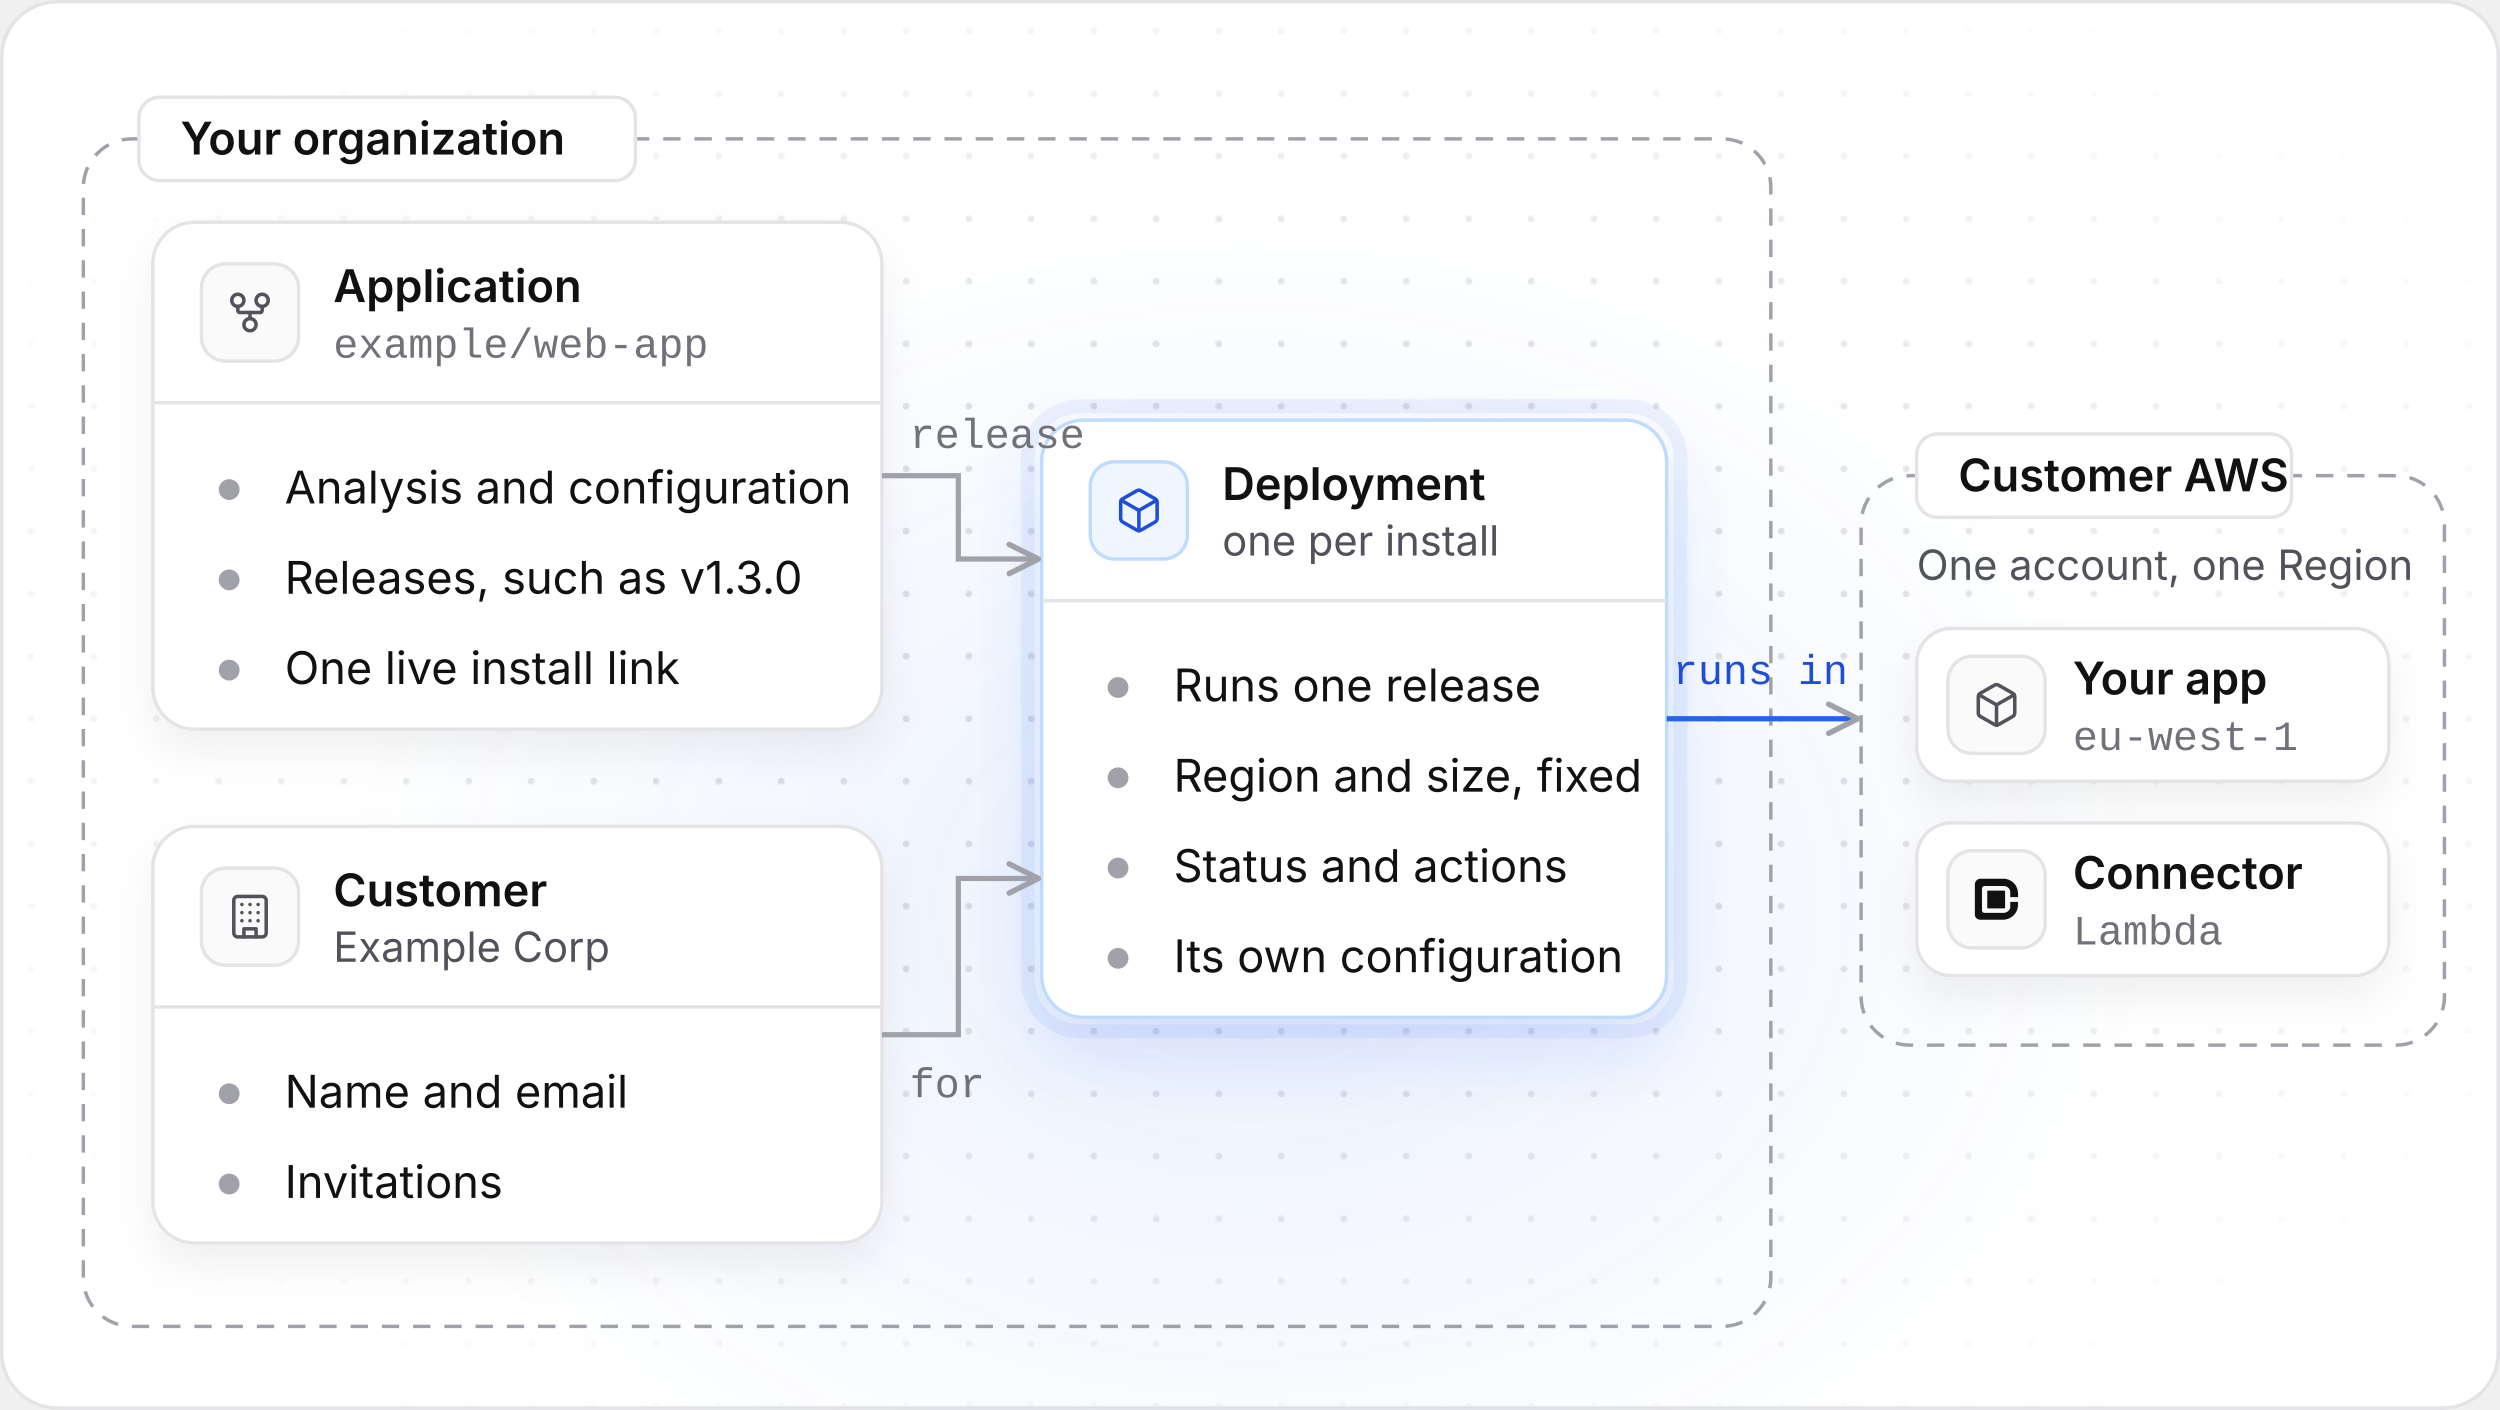
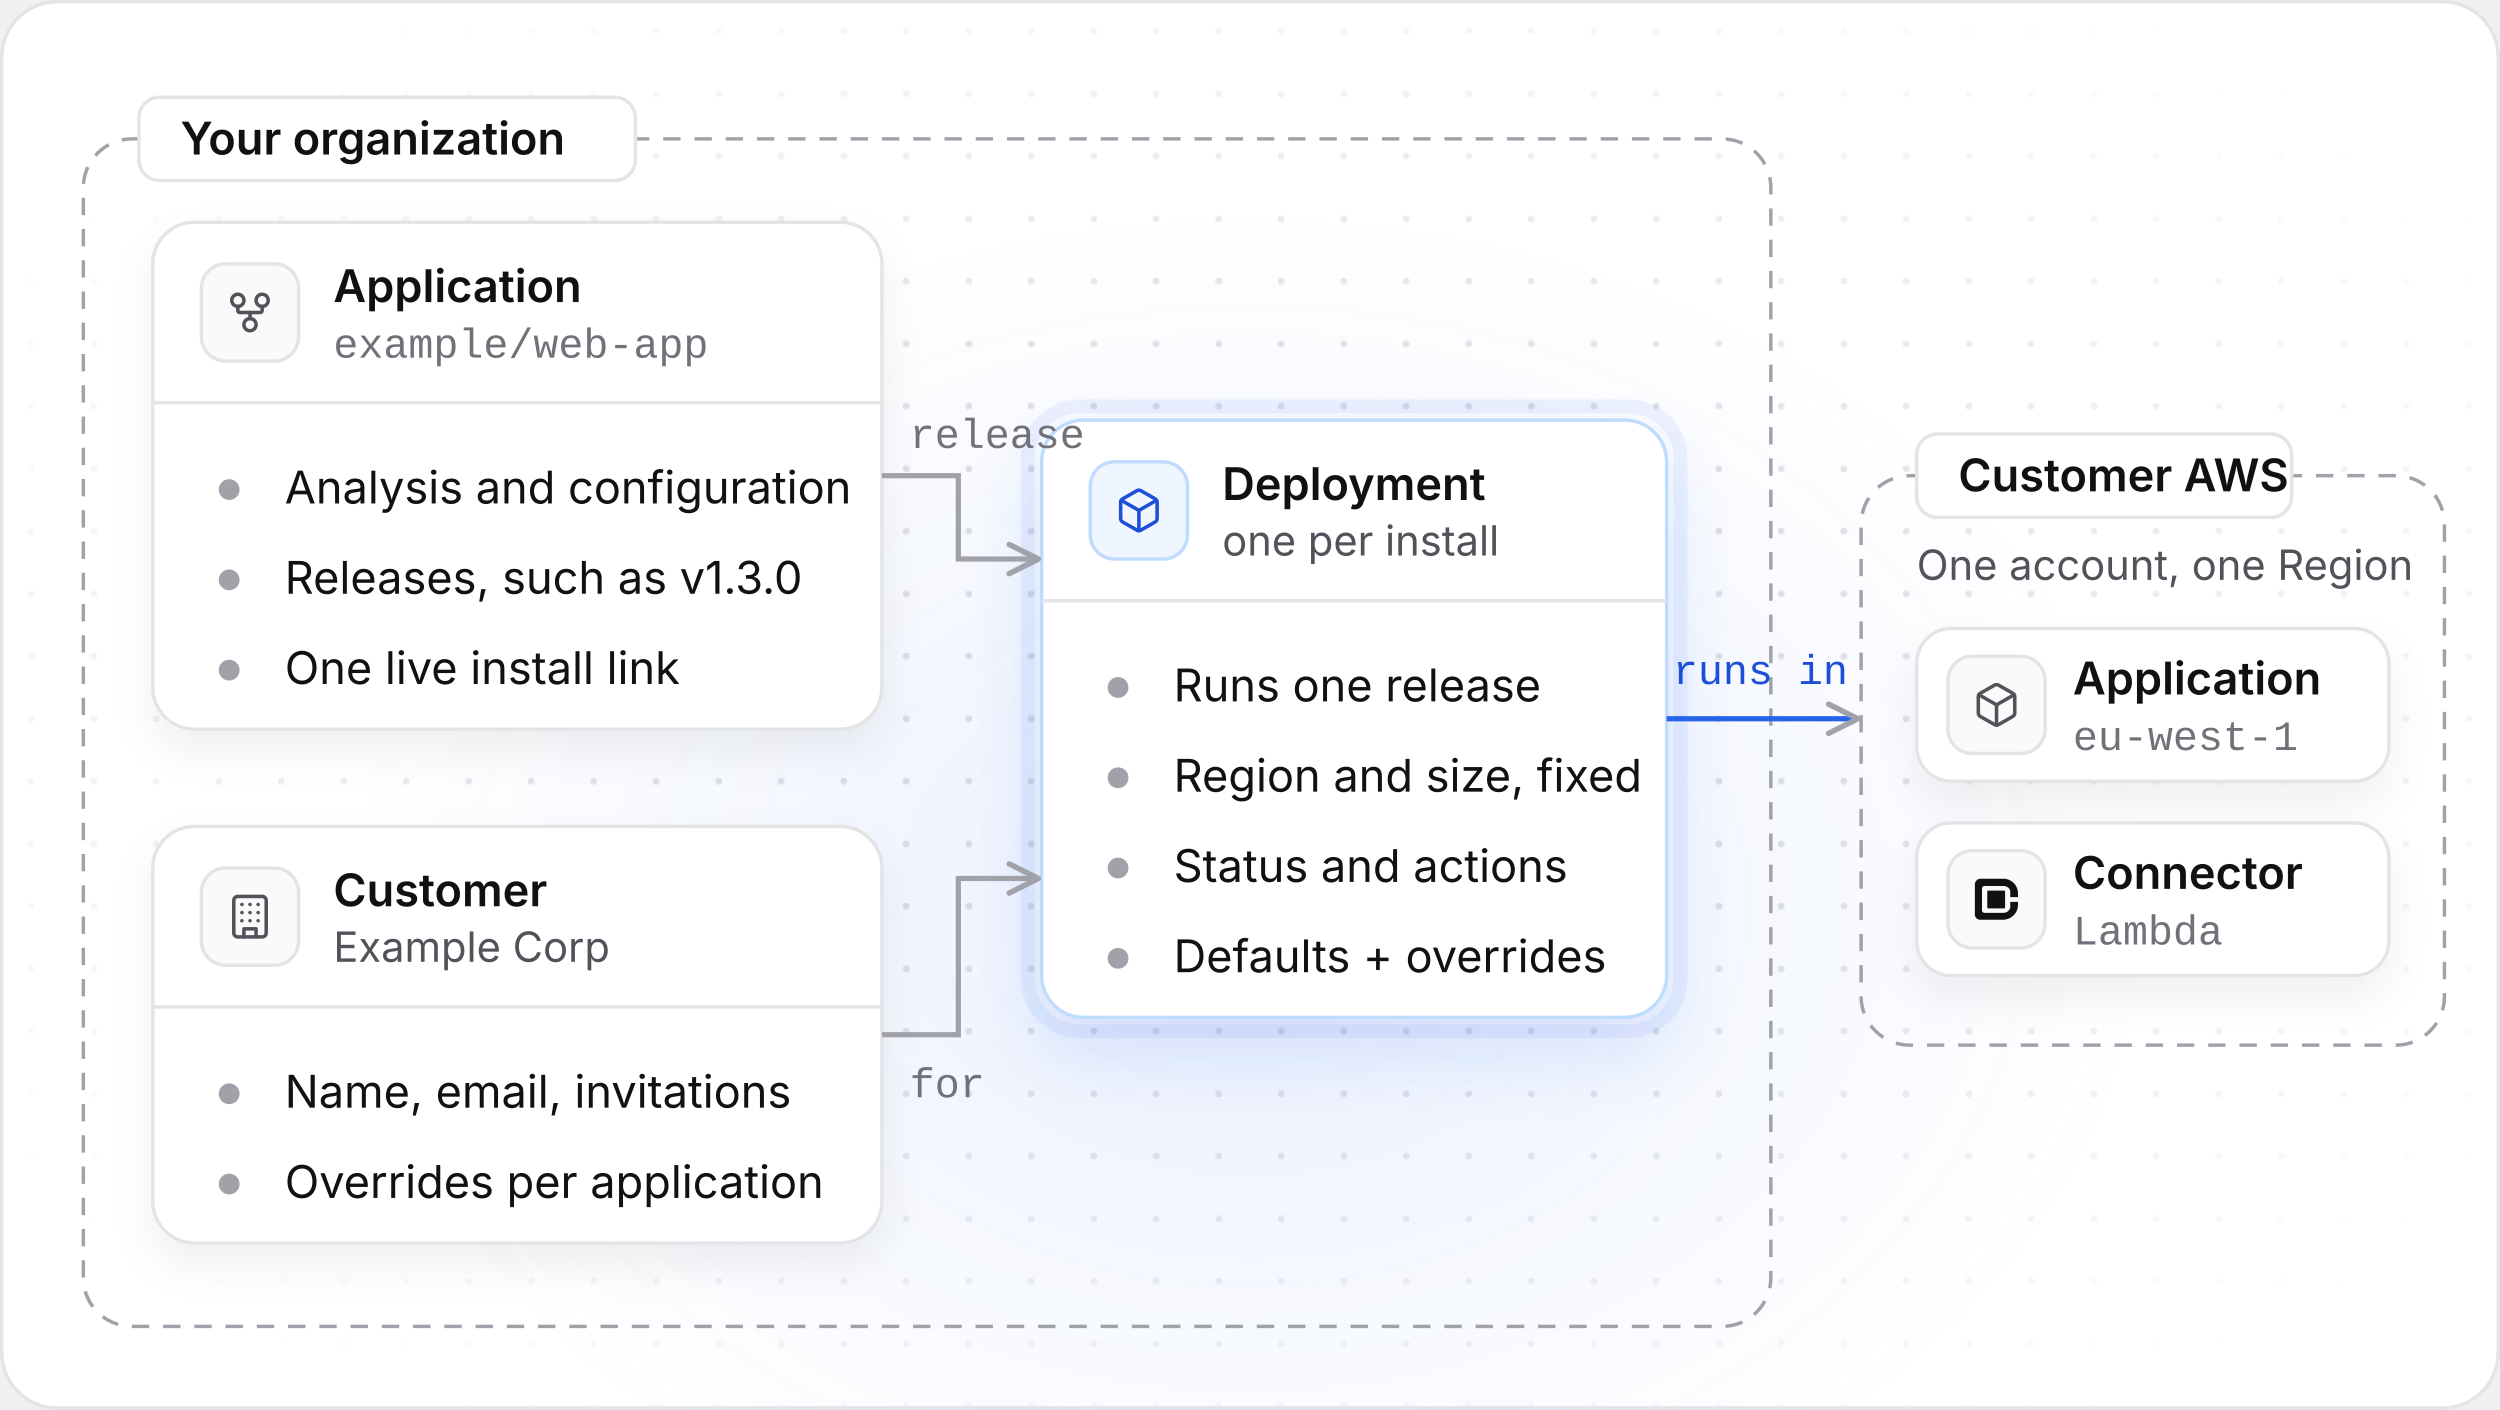
<svg xmlns="http://www.w3.org/2000/svg" width="720" height="406" viewBox="0 0 720 406" role="img" aria-labelledby="title desc">
  <defs>
    <style>
      text { font-family: Inter, "Inter Variable", ui-sans-serif, system-ui, -apple-system, "Segoe UI", sans-serif; fill: #111111; }
      .title { font-size: 13px; font-weight: 600; }
      .heading { font-size: 15px; font-weight: 600; letter-spacing: -0.01em; }
      .body { font-size: 13px; fill: #111111; }
      .label { font-size: 12px; font-weight: 600; fill: #52525B; }
      .note { font-size: 12px; fill: #52525B; }
      .badge { font-size: 12px; font-weight: 500; }
      .num { font-size: 12px; font-weight: 600; fill: #FFFFFF; }
      .mono { font-family: ui-monospace, SFMono-Regular, Menlo, Consolas, "Liberation Mono", monospace; font-size: 12px; fill: #71717A; }
      .mono-dark { font-family: ui-monospace, SFMono-Regular, Menlo, Consolas, "Liberation Mono", monospace; font-size: 12px; fill: #111111; }
      .mono-brand { font-family: ui-monospace, SFMono-Regular, Menlo, Consolas, "Liberation Mono", monospace; font-size: 12px; fill: #1D4ED8; }
      .boundary { fill: none; stroke: #A1A1AA; stroke-width: 1; stroke-dasharray: 5 4; }
      .tag { fill: #FFFFFF; stroke: #E4E4E7; }
      .band { fill: #FAFAFA; stroke: #E4E4E7; }
      .tile { fill: #FFFFFF; stroke: #E4E4E7; }
      .tile-optional { fill: #FFFFFF; stroke: #A1A1AA; stroke-dasharray: 4 3; }
      .icon-tile { fill: #FAFAFA; stroke: #E4E4E7; }
      .icon { fill: none; stroke: #52525B; stroke-width: 1.75; stroke-linecap: round; stroke-linejoin: round; }
      .track { fill: none; stroke: #A1A1AA; stroke-width: 1.5; }
      .track-dashed { fill: none; stroke: #A1A1AA; stroke-width: 1.5; stroke-dasharray: 4 4; }
      .beam { fill: none; stroke: #2563EB; stroke-width: 1.5; }
      .port { fill: #FFFFFF; stroke: #A1A1AA; stroke-width: 1.5; }
      .port-brand { fill: #FFFFFF; stroke: #2563EB; stroke-width: 1.5; }
    </style>
    <pattern id="dots" width="18" height="18" patternUnits="userSpaceOnUse">
      <circle cx="9" cy="9" r="1" fill="#D4D4D8" />
    </pattern>
    <radialGradient id="fade" cx="50%" cy="50%" r="60%">
      <stop offset="40%" stop-color="#FFFFFF" />
      <stop offset="100%" stop-color="#000000" />
    </radialGradient>
    <mask id="fade-mask">
      <rect width="720" height="406" fill="url(#fade)" />
    </mask>
    <radialGradient id="light" cx="50%" cy="50%" r="50%">
      <stop offset="0%" stop-color="#2563EB" stop-opacity="0.10" />
      <stop offset="100%" stop-color="#2563EB" stop-opacity="0" />
    </radialGradient>
    <filter id="shadow" x="-10%" y="-20%" width="120%" height="160%">
      <feDropShadow dx="0" dy="1" stdDeviation="1" flood-color="#111111" flood-opacity="0.04" />
      <feDropShadow dx="0" dy="6" stdDeviation="6" flood-color="#111111" flood-opacity="0.06" />
    </filter>
    <filter id="shadow-brand" x="-10%" y="-10%" width="120%" height="130%">
      <feDropShadow dx="0" dy="1" stdDeviation="1" flood-color="#111111" flood-opacity="0.04" />
      <feDropShadow dx="0" dy="10" stdDeviation="10" flood-color="#2563EB" flood-opacity="0.14" />
    </filter>
    <marker id="arrow" viewBox="0 0 10 10" refX="8" refY="5" markerWidth="7" markerHeight="7" orient="auto-start-reverse">
      <path d="M1 1L9 5L1 9" fill="none" stroke="#A1A1AA" stroke-width="1.5" stroke-linecap="round" stroke-linejoin="round" />
    </marker>
    <marker id="arrow-brand" viewBox="0 0 10 10" refX="8" refY="5" markerWidth="7" markerHeight="7" orient="auto-start-reverse">
      <path d="M1 1L9 5L1 9" fill="none" stroke="#2563EB" stroke-width="1.5" stroke-linecap="round" stroke-linejoin="round" />
    </marker>
    <symbol id="mark" viewBox="0 0 349 349">
      <path d="M 111 113 L 109 115 L 109 116 L 108 117 L 108 236 L 110 238 L 110 239 L 111 239 L 112 240 L 232 240 L 233 239 L 234 239 L 236 236 L 236 116 L 235 115 L 235 114 L 234 114 L 231 112 L 114 112 L 113 113 ZM 27 43 L 27 44 L 23 49 L 23 51 L 22 52 L 22 53 L 21 54 L 21 56 L 20 57 L 20 61 L 19 62 L 19 290 L 20 291 L 20 294 L 21 295 L 21 297 L 22 298 L 22 299 L 23 300 L 24 303 L 26 305 L 26 306 L 34 314 L 37 315 L 39 317 L 41 317 L 44 319 L 46 319 L 47 320 L 50 320 L 51 321 L 229 321 L 230 320 L 237 320 L 238 319 L 243 319 L 244 318 L 247 318 L 248 317 L 250 317 L 251 316 L 253 316 L 254 315 L 257 315 L 258 314 L 259 314 L 260 313 L 262 313 L 267 310 L 269 310 L 270 309 L 271 309 L 273 307 L 274 307 L 275 306 L 278 305 L 280 303 L 281 303 L 283 301 L 284 301 L 288 297 L 289 297 L 297 289 L 298 289 L 300 287 L 300 286 L 306 280 L 306 279 L 308 277 L 308 276 L 311 273 L 311 272 L 313 270 L 314 267 L 316 265 L 316 264 L 317 263 L 317 262 L 318 261 L 318 260 L 321 255 L 321 253 L 322 252 L 322 250 L 323 249 L 323 247 L 324 246 L 324 244 L 325 243 L 325 241 L 326 240 L 326 236 L 327 235 L 327 231 L 328 230 L 328 219 L 329 218 L 329 194 L 328 193 L 274 193 L 273 194 L 273 234 L 272 235 L 272 238 L 271 239 L 271 241 L 270 242 L 270 243 L 269 244 L 268 247 L 264 252 L 264 253 L 256 261 L 255 261 L 252 264 L 251 264 L 250 265 L 249 265 L 244 268 L 242 268 L 241 269 L 239 269 L 238 270 L 236 270 L 235 271 L 230 271 L 229 272 L 85 272 L 84 271 L 82 271 L 81 270 L 78 269 L 73 264 L 73 263 L 71 260 L 71 258 L 70 257 L 70 94 L 71 93 L 71 91 L 72 90 L 73 87 L 78 82 L 79 82 L 82 80 L 84 80 L 85 79 L 230 79 L 231 80 L 236 80 L 237 81 L 240 81 L 241 82 L 243 82 L 244 83 L 246 83 L 247 84 L 250 85 L 255 89 L 256 89 L 266 99 L 266 100 L 268 102 L 268 103 L 271 108 L 271 110 L 272 111 L 272 114 L 273 115 L 273 159 L 329 159 L 329 129 L 328 128 L 328 118 L 327 117 L 327 112 L 326 111 L 326 107 L 325 106 L 325 104 L 324 103 L 324 100 L 323 99 L 323 97 L 321 94 L 321 92 L 320 91 L 320 90 L 319 89 L 319 88 L 318 87 L 318 86 L 317 85 L 317 84 L 316 83 L 316 82 L 315 81 L 315 80 L 314 79 L 313 76 L 311 74 L 311 73 L 309 71 L 309 70 L 306 67 L 306 66 L 290 50 L 289 50 L 286 47 L 285 47 L 282 44 L 281 44 L 279 42 L 278 42 L 277 41 L 276 41 L 275 40 L 274 40 L 273 39 L 272 39 L 271 38 L 270 38 L 269 37 L 268 37 L 267 36 L 266 36 L 261 33 L 259 33 L 258 32 L 256 32 L 255 31 L 252 31 L 251 30 L 248 30 L 247 29 L 244 29 L 243 28 L 237 28 L 236 27 L 53 27 L 52 28 L 49 28 L 48 29 L 46 29 L 45 30 L 43 30 L 42 31 L 39 32 L 37 34 L 36 34 Z" fill="#111111" fill-rule="evenodd" />
    </symbol>
    <symbol id="i-box" viewBox="0 0 24 24">
      <path d="M21 8a2 2 0 0 0-1-1.73l-7-4a2 2 0 0 0-2 0l-7 4A2 2 0 0 0 3 8v8a2 2 0 0 0 1 1.73l7 4a2 2 0 0 0 2 0l7-4A2 2 0 0 0 21 16Z" />
      <path d="m3.3 7 8.7 5 8.7-5" />
      <path d="M12 22V12" />
    </symbol>
    <symbol id="i-building" viewBox="0 0 24 24">
      <rect width="16" height="20" x="4" y="2" rx="2" ry="2" />
      <path d="M9 22v-4h6v4" />
      <path d="M8 6h.01" />
      <path d="M16 6h.01" />
      <path d="M12 6h.01" />
      <path d="M12 10h.01" />
      <path d="M12 14h.01" />
      <path d="M16 10h.01" />
      <path d="M16 14h.01" />
      <path d="M8 10h.01" />
      <path d="M8 14h.01" />
    </symbol>
    <symbol id="i-git" viewBox="0 0 24 24">
      <circle cx="12" cy="18" r="3" />
      <circle cx="6" cy="6" r="3" />
      <circle cx="18" cy="6" r="3" />
      <path d="M18 9v2c0 .6-.4 1-1 1H7c-.6 0-1-.4-1-1V9" />
      <path d="M12 12v3" />
    </symbol>
  </defs>
  <g id="stage">
    <rect x="0.5" y="0.5" width="719" height="405" rx="16" fill="#FFFFFF" stroke="#E4E4E7" />
    <rect x="1" y="1" width="718" height="404" rx="16" fill="url(#dots)" mask="url(#fade-mask)" opacity="0.7" />
    <ellipse cx="360.0" cy="260" rx="260" ry="200" fill="url(#light)" />
  </g>
  <g id="application">
    <rect class="tile" x="44" y="64" width="210" height="146" rx="12" filter="url(#shadow)" />
    <rect x="58" y="76" width="28" height="28" rx="7" class="icon-tile" />
    <use href="#i-git" class="icon" x="65" y="83" width="14" height="14" />
    <text class="title" x="96" y="87">Application</text>
    <text class="mono" x="96" y="103">example/web-app</text>
    <line x1="44" y1="116" x2="254" y2="116" stroke="#E4E4E7" />
    <rect x="63" y="138" width="6" height="6" rx="3" style="fill:#A1A1AA" />
    <text class="body" x="82" y="145">Analysis and configuration</text>
    <rect x="63" y="164" width="6" height="6" rx="3" style="fill:#A1A1AA" />
    <text class="body" x="82" y="171">Releases, such as v1.3.0</text>
    <rect x="63" y="190" width="6" height="6" rx="3" style="fill:#A1A1AA" />
    <text class="body" x="82" y="197">One live install link</text>
  </g>
  <g id="customer">
    <rect class="tile" x="44" y="238" width="210" height="120" rx="12" filter="url(#shadow)" />
    <rect x="58" y="250" width="28" height="28" rx="7" class="icon-tile" />
    <use href="#i-building" class="icon" x="65" y="257" width="14" height="14" />
    <text class="title" x="96" y="261">Customer</text>
    <text class="note" x="96" y="277">Example Corp</text>
    <line x1="44" y1="290" x2="254" y2="290" stroke="#E4E4E7" />
    <rect x="63" y="312" width="6" height="6" rx="3" style="fill:#A1A1AA" />
-     <text class="body" x="82" y="319">Name and email</text>
+     <text class="body" x="82" y="319">Name, email, invitations</text>
    <rect x="63" y="338" width="6" height="6" rx="3" style="fill:#A1A1AA" />
-     <text class="body" x="82" y="345">Invitations</text>
+     <text class="body" x="82" y="345">Overrides per application</text>
  </g>
  <g id="deployment">
    <rect x="296" y="117" width="188" height="180" rx="15" style="fill:none;stroke:#2563EB;stroke-opacity:0.07;stroke-width:4" />
    <rect x="300" y="121" width="180" height="172" rx="12" style="fill:#FFFFFF;stroke:#BFDBFE" filter="url(#shadow-brand)" />
    <rect x="314" y="133" width="28" height="28" rx="7" style="fill:#EFF6FF;stroke:#BFDBFE" />
    <use href="#i-box" class="icon" x="321" y="140" width="14" height="14" style="stroke:#1D4ED8" />
    <text class="title" x="352" y="144">Deployment</text>
    <text class="note" x="352" y="160">one per install</text>
    <line x1="300" y1="173" x2="480" y2="173" stroke="#E4E4E7" />
    <rect x="319" y="195" width="6" height="6" rx="3" style="fill:#A1A1AA" />
    <text class="body" x="338" y="202">Runs one release</text>
    <rect x="319" y="221" width="6" height="6" rx="3" style="fill:#A1A1AA" />
    <text class="body" x="338" y="228">Region and size, fixed</text>
    <rect x="319" y="247" width="6" height="6" rx="3" style="fill:#A1A1AA" />
    <text class="body" x="338" y="254">Status and actions</text>
    <rect x="319" y="273" width="6" height="6" rx="3" style="fill:#A1A1AA" />
-     <text class="body" x="338" y="280">Its own configuration</text>
+     <text class="body" x="338" y="280">Defaults + overrides</text>
  </g>
  <g id="links">
    <path class="track" d="M254 137.0 H276 V161.0 H298" marker-end="url(#arrow)" />
    <text class="mono" x="262" y="129">release</text>
    <path class="track" d="M254 298.0 H276 V253.0 H298" marker-end="url(#arrow)" />
    <text class="mono" x="262" y="316">for</text>
  </g>
  <g id="organization">
    <rect class="boundary" x="24" y="40" width="486" height="342" rx="14" />
    <rect class="tag" x="40" y="28" width="143" height="24" rx="6" />
    <text class="title" x="52" y="44.5">Your organization</text>
  </g>
  <g id="aws-account">
    <rect class="boundary" x="536" y="137" width="168" height="164" rx="14" />
    <rect class="tag" x="552" y="125" width="108" height="24" rx="6" />
    <text class="title" x="564" y="141.5">Customer AWS</text>
    <text class="note" x="552" y="167">One account, one Region</text>
    <rect class="tile" x="552" y="181" width="136" height="44" rx="10" filter="url(#shadow)" />
    <rect x="561" y="189" width="28" height="28" rx="7" class="icon-tile" />
    <use href="#i-box" class="icon" x="568" y="196" width="14" height="14" />
-     <text class="title" x="597" y="200">Your app</text>
+     <text class="title" x="597" y="200">Application</text>
    <text class="mono" x="597" y="216">eu-west-1</text>
    <rect class="tile" x="552" y="237" width="136" height="44" rx="10" filter="url(#shadow)" />
    <rect x="561" y="245" width="28" height="28" rx="7" class="icon-tile" />
    <use href="#mark" x="568" y="252" width="14" height="14" />
    <text class="title" x="597" y="256">Connector</text>
    <text class="mono" x="597" y="272">Lambda</text>
    <line class="beam" x1="480" y1="207" x2="534" y2="207" marker-end="url(#arrow)" />
    <text class="mono-brand" x="507" y="197" text-anchor="middle">runs in</text>
  </g>
</svg>
